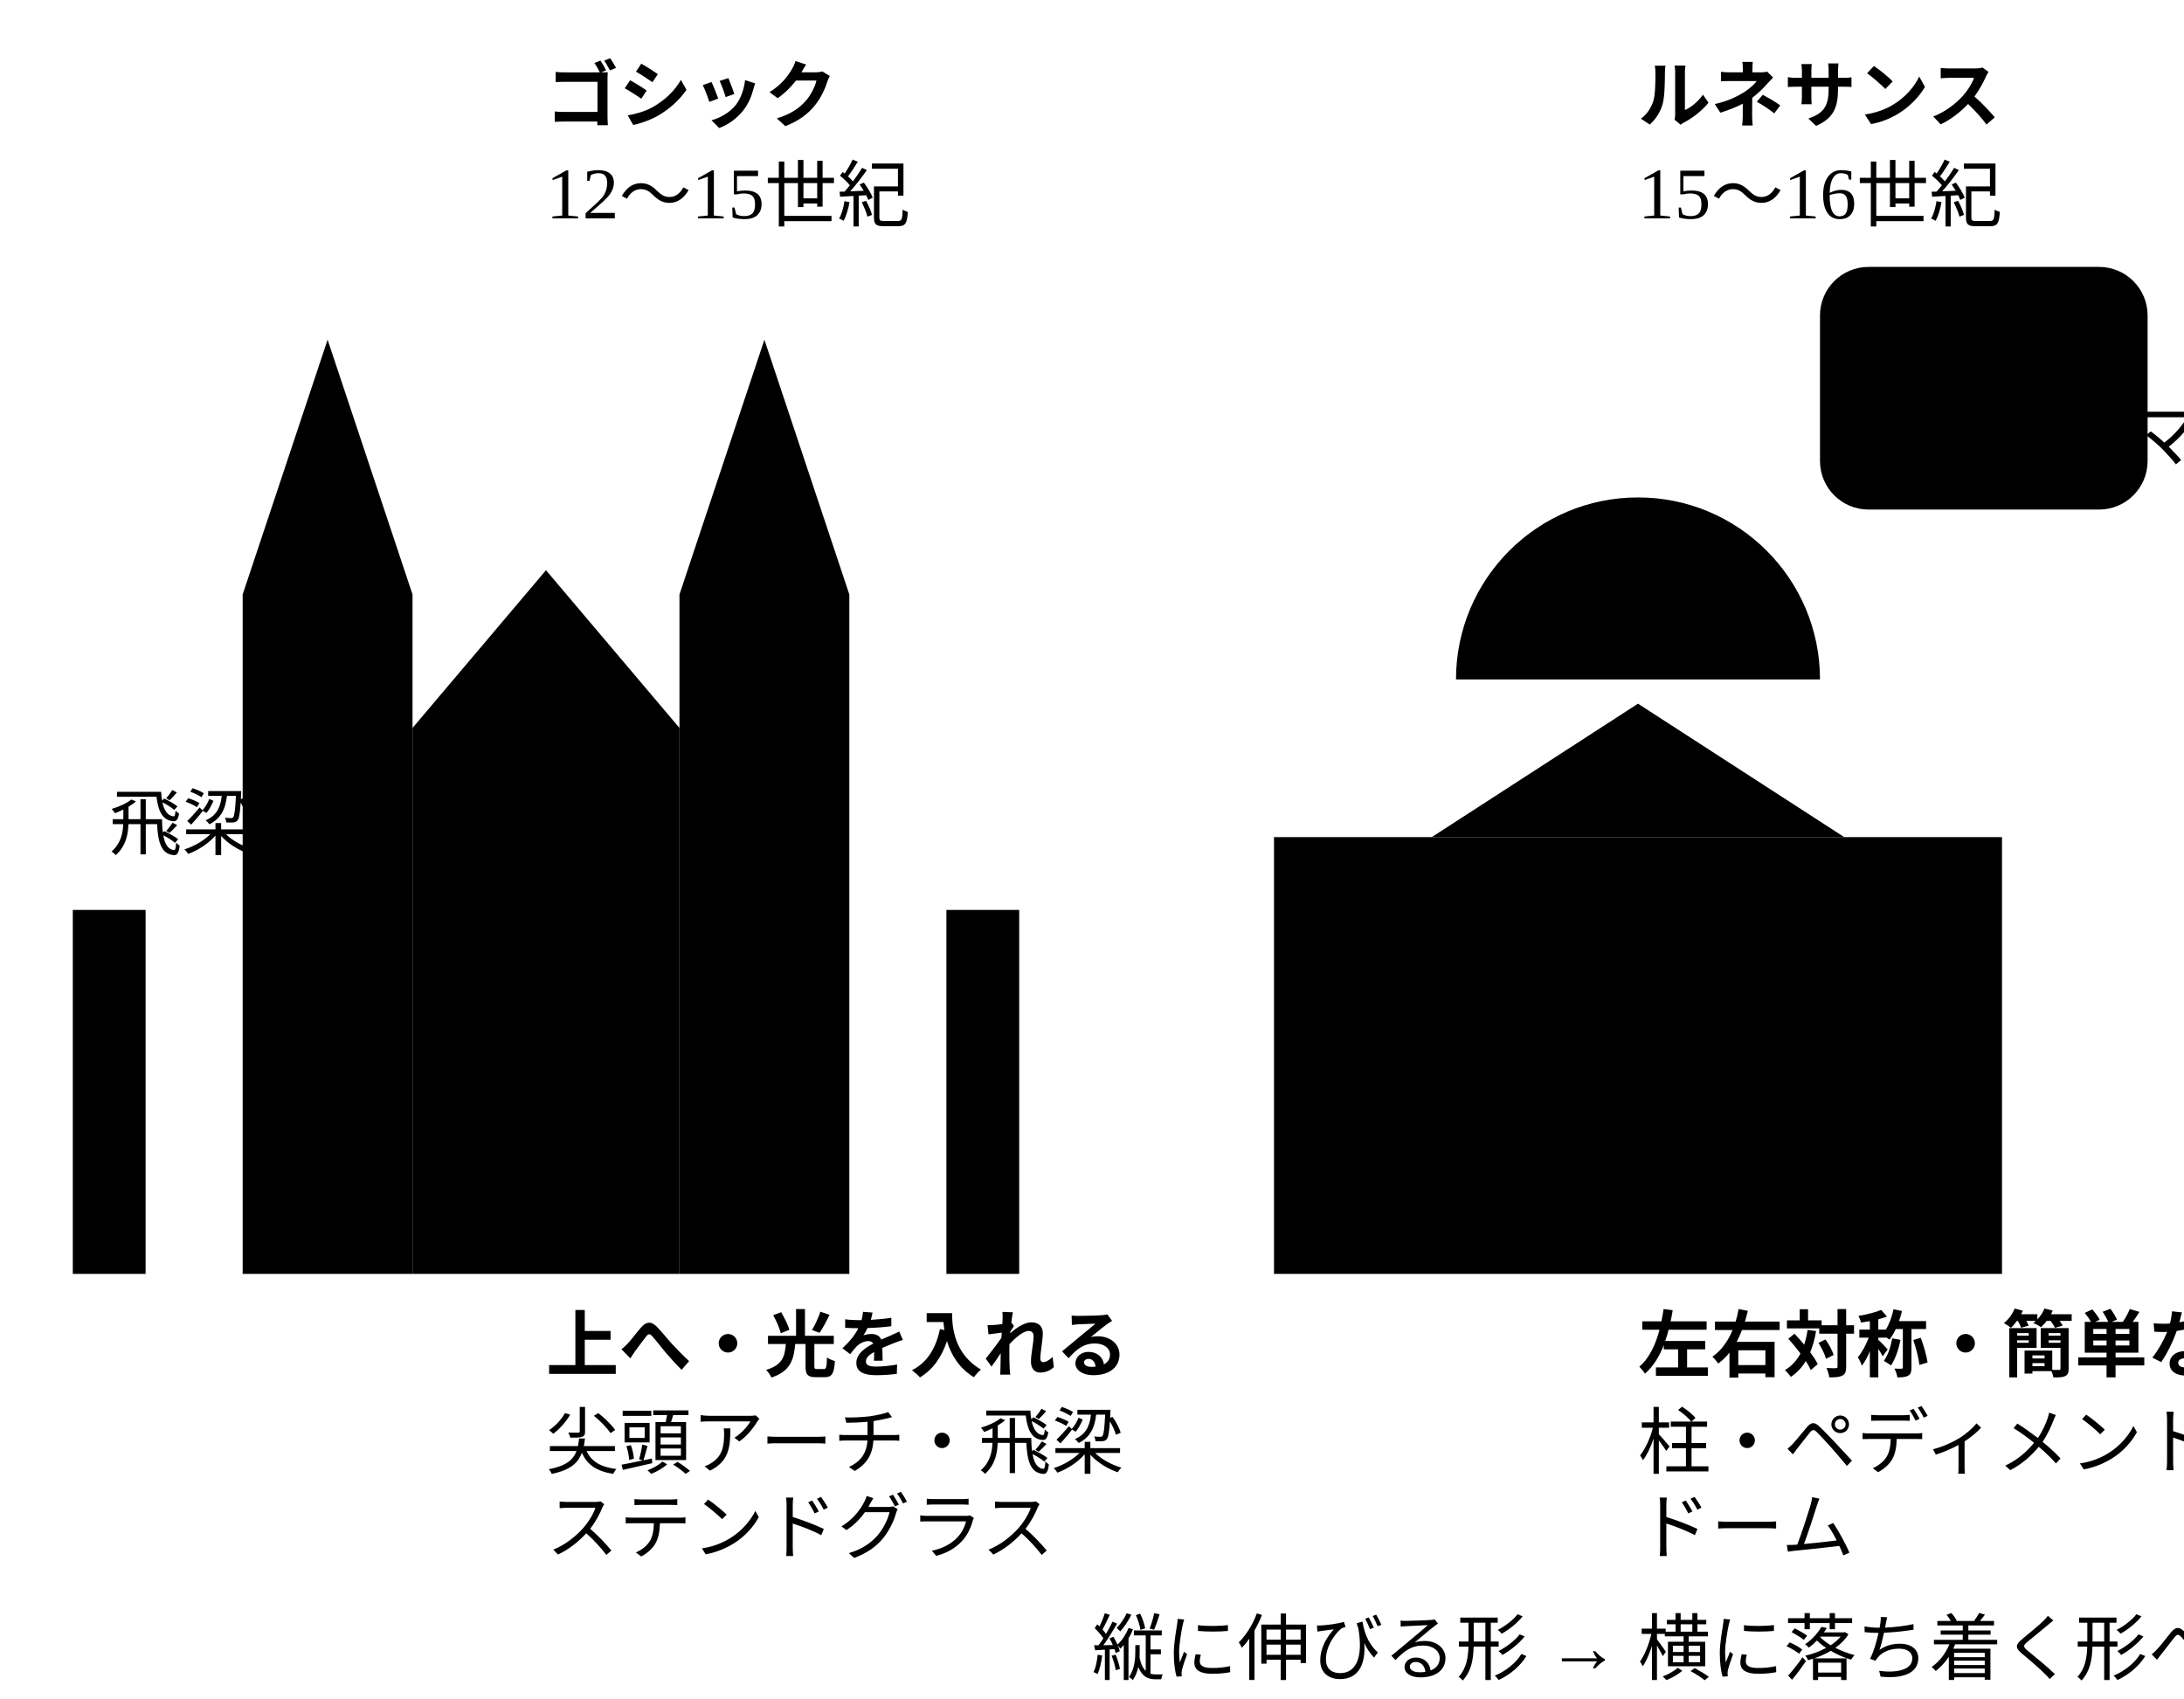
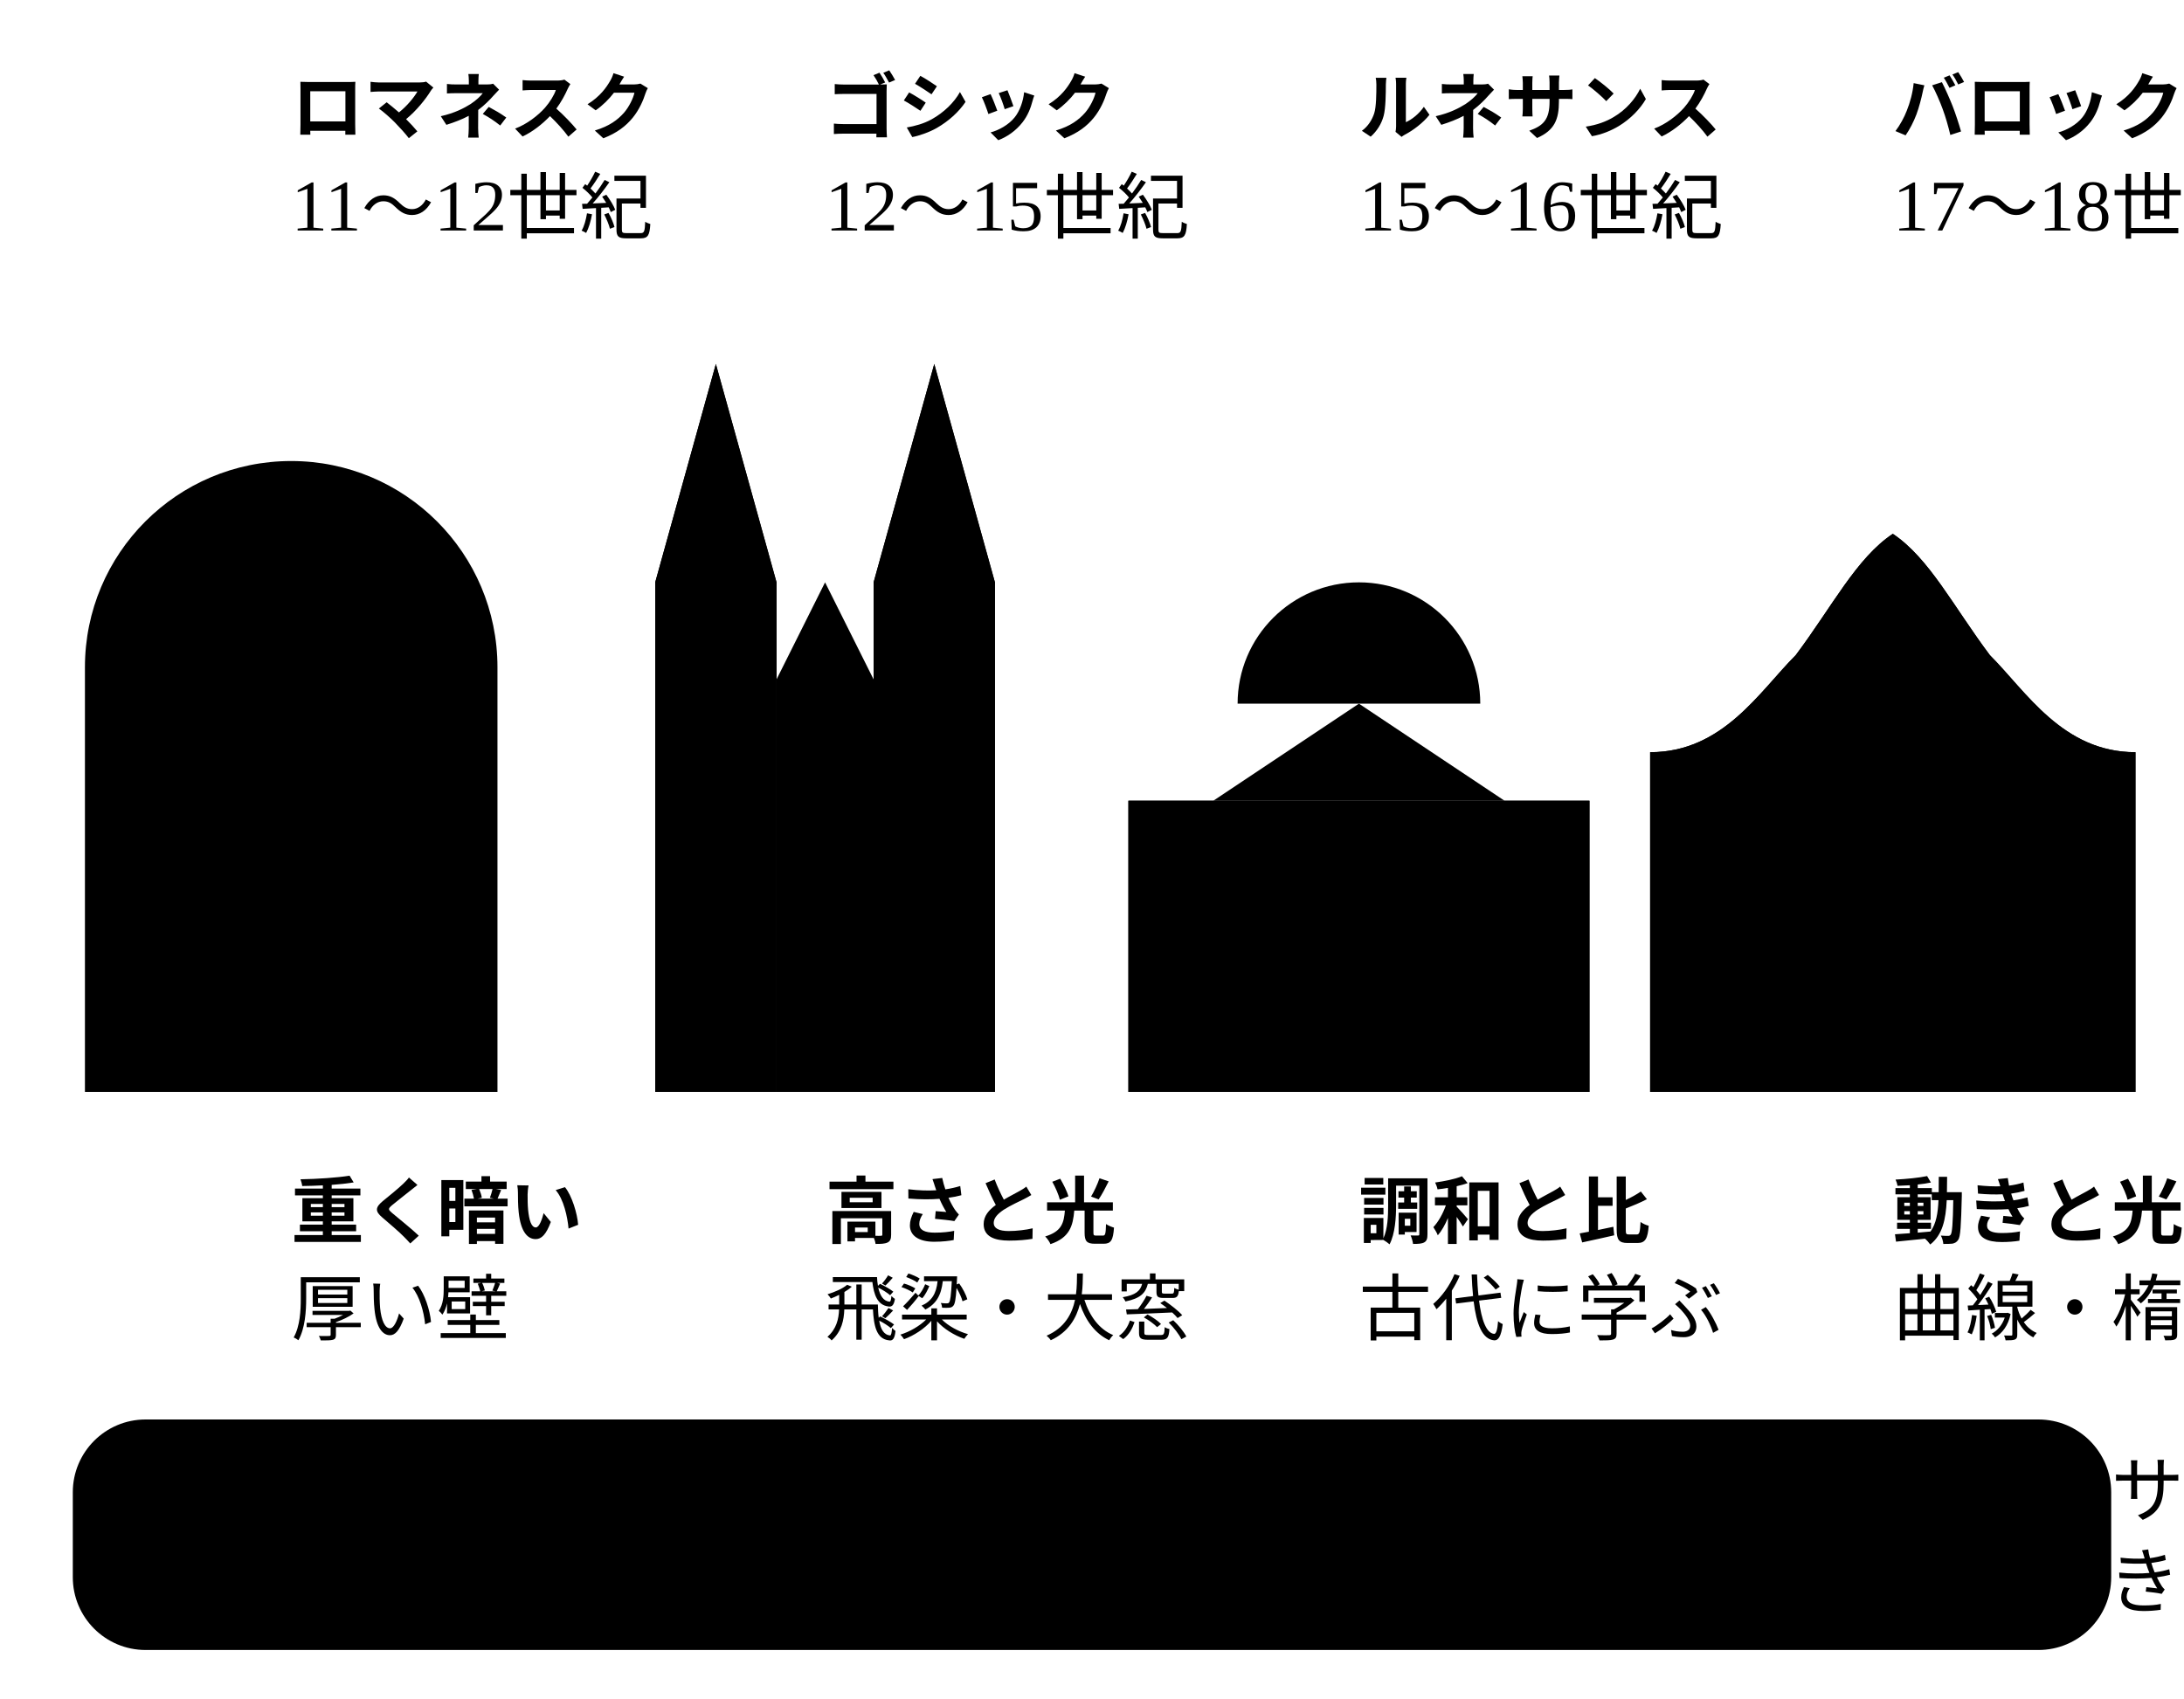
<svg xmlns="http://www.w3.org/2000/svg" viewBox="0 0 360 280">
-   <text x="90" y="20" class="t-m mid ink" font-weight="700">ゴシック</text>
-   <text x="270" y="20" class="t-m mid ink" font-weight="700">ルネサンス</text>
-   <text x="90" y="36" class="t-xs mid soft">12〜15世紀</text>
-   <text x="270" y="36" class="t-xs mid soft">15〜16世紀</text>
-   <path d="M40 210 V98 L54 56 L68 98 V210Z" class="tint" />
-   <path d="M112 210 V98 L126 56 L140 98 V210Z" class="tint" />
-   <path d="M68 210 V120 L90 94 L112 120 V210Z" class="soft" />
-   <g class="st" stroke-width="2" fill="none">
-     <path d="M40 210 V98 L54 56 L68 98 V210" />
-     <path d="M112 210 V98 L126 56 L140 98 V210" />
-     <path d="M68 120 L90 94 L112 120" />
+   <g class="t-s mid ink" font-weight="700">
+     <text x="48" y="22">ロマネスク</text>
+     <text x="136" y="22">ゴシック</text>
+     <text x="224" y="22">ルネサンス</text>
+     <text x="312" y="22">バロック</text>
  </g>
-   <path d="M78 196 V146 Q90 124 102 146 V196Z" class="fl" />
-   <circle cx="90" cy="112" r="6" class="paper" />
-   <rect x="12" y="150" width="12" height="60" class="soft" />
-   <rect x="156" y="150" width="12" height="60" class="soft" />
-   <path d="M18 150 Q24 128 40 122" class="st-f" stroke-width="3" fill="none" />
-   <path d="M162 150 Q156 128 140 122" class="st-f" stroke-width="3" fill="none" />
-   <text x="18" y="140" class="t-xs mid fl halo">飛梁</text>
-   <path d="M90 70 V48" class="st-f" stroke-width="2.5" marker-end="url(#a-architecture)" />
-   <g class="t-xs mid">
-     <text x="90" y="226" class="fl" font-weight="700">上へ・光を入れる</text>
-     <text x="90" y="242" class="soft">尖頭アーチ・飛梁</text>
-     <text x="90" y="256" class="soft">ステンドグラス</text>
+   <g class="t-xs mid soft">
+     <text x="48" y="38">11〜12世紀</text>
+     <text x="136" y="38">12〜15世紀</text>
+     <text x="224" y="38">15〜16世紀</text>
+     <text x="312" y="38">17〜18世紀</text>
  </g>
-   <path d="M240 112 A30 30 0 0 1 300 112Z" class="fl" />
-   <rect x="210" y="138" width="120" height="72" class="tint" />
-   <rect x="210" y="138" width="120" height="72" class="st" stroke-width="2" fill="none" />
-   <path d="M236 138 L270 116 L304 138Z" class="soft" />
-   <rect x="244" y="112" width="52" height="6" class="st" stroke-width="1.5" fill="none" />
-   <g class="st" stroke-width="4">
-     <path d="M244 142 V206 M258 142 V206 M282 142 V206 M296 142 V206" />
+   <path d="M14 180 V110 A34 34 0 0 1 82 110 V180 Z" class="soft" />
+   <path d="M42 150 V124 A6 6 0 0 1 54 124 V150 Z" class="paper" />
+   <path d="M28 108 V100 A4 4 0 0 1 36 100 V108 Z M60 108 V100 A4 4 0 0 1 68 100 V108 Z" class="paper" />
+   <path d="M108 180 V96 L118 60 L128 96 V180 Z M144 180 V96 L154 60 L164 96 V180 Z" class="tint" />
+   <path d="M128 180 V112 L136 96 L144 112 V180 Z" class="soft" />
+   <path d="M108 180 V96 L118 60 L128 96 V180 M144 180 V96 L154 60 L164 96 V180" class="st" stroke-width="1.5" />
+   <path d="M114 170 V120 Q118 108 122 120 V170 Z M150 170 V120 Q154 108 158 120 V170 Z" class="fl" />
+   <path d="M204 116 A20 20 0 0 1 244 116 Z" class="fl" />
+   <rect x="186" y="132" width="76" height="48" class="tint" />
+   <rect x="186" y="132" width="76" height="48" class="st" stroke-width="1.5" />
+   <path d="M200 132 L224 116 L248 132 Z" class="soft" />
+   <path d="M198 136 V180 M210 136 V180 M238 136 V180 M250 136 V180" class="st" stroke-width="2.5" />
+   <path d="M224 96 V184" class="st-f dash" stroke-width="1.2" />
+   <path d="M272 180 V124 C284 124 290 114 296 108 C302 100 306 92 312 88 C318 92 322 100 328 108 C334 114 340 124 352 124 V180 Z" class="tint" />
+   <path d="M272 180 V124 C284 124 290 114 296 108 C302 100 306 92 312 88 C318 92 322 100 328 108 C334 114 340 124 352 124 V180 Z" class="st" stroke-width="1.5" />
+   <path d="M300 116 V180 M306 112 V180 M318 112 V180 M324 116 V180" class="st" stroke-width="2.5" />
+   <ellipse cx="312" cy="106" rx="5" ry="4" class="paper" />
+   <path d="M8 184 H352" class="st-soft" stroke-width="2" />
+   <g class="t-xs mid fl" font-weight="700">
+     <text x="48" y="204">重く暗い</text>
+     <text x="136" y="204">高さと光</text>
+     <text x="224" y="204">調和と比</text>
+     <text x="312" y="204">動きと光</text>
  </g>
-   <g class="paper">
-     <rect x="216" y="160" width="12" height="22" />
-     <rect x="312" y="160" width="12" height="22" />
+   <g class="t-xs mid soft">
+     <text x="48" y="220">厚い壁</text>
+     <text x="136" y="220">飛梁・大窓</text>
+     <text x="224" y="220">古代に学ぶ</text>
+     <text x="312" y="220">曲線・楕円</text>
  </g>
-   <path d="M270 76 V214" class="st-f dash" stroke-width="1.5" />
-   <g class="t-xs mid">
-     <text x="270" y="226" class="fl" font-weight="700">左右対称・簡単な比</text>
-     <text x="270" y="242" class="soft">柱・ペディメント</text>
-     <text x="270" y="256" class="soft">ドーム</text>
-   </g>
-   <rect x="300" y="44" width="54" height="40" rx="8" class="bgc" />
-   <text x="327" y="60" class="t-xs mid ink">古代</text>
-   <text x="327" y="76" class="t-xs mid ink">ローマ</text>
-   <path d="M310 86 Q296 98 290 106" class="st dash" stroke-width="1.5" fill="none" marker-end="url(#a-ink)" />
-   <text x="180" y="276" class="t-xs mid ink">縦に伸びる形 → 横に落ち着く形へ</text>
+   <rect x="12" y="234" width="336" height="38" rx="12" class="bgc" />
+   <text x="180" y="250" class="t-xs mid ink">中世は教会を高く明るく、ルネサンスは古代の調和へ</text>
+   <text x="180" y="265" class="t-xs mid ink">バロックはその形を曲げて、動きと驚きを加えた</text>
</svg>
